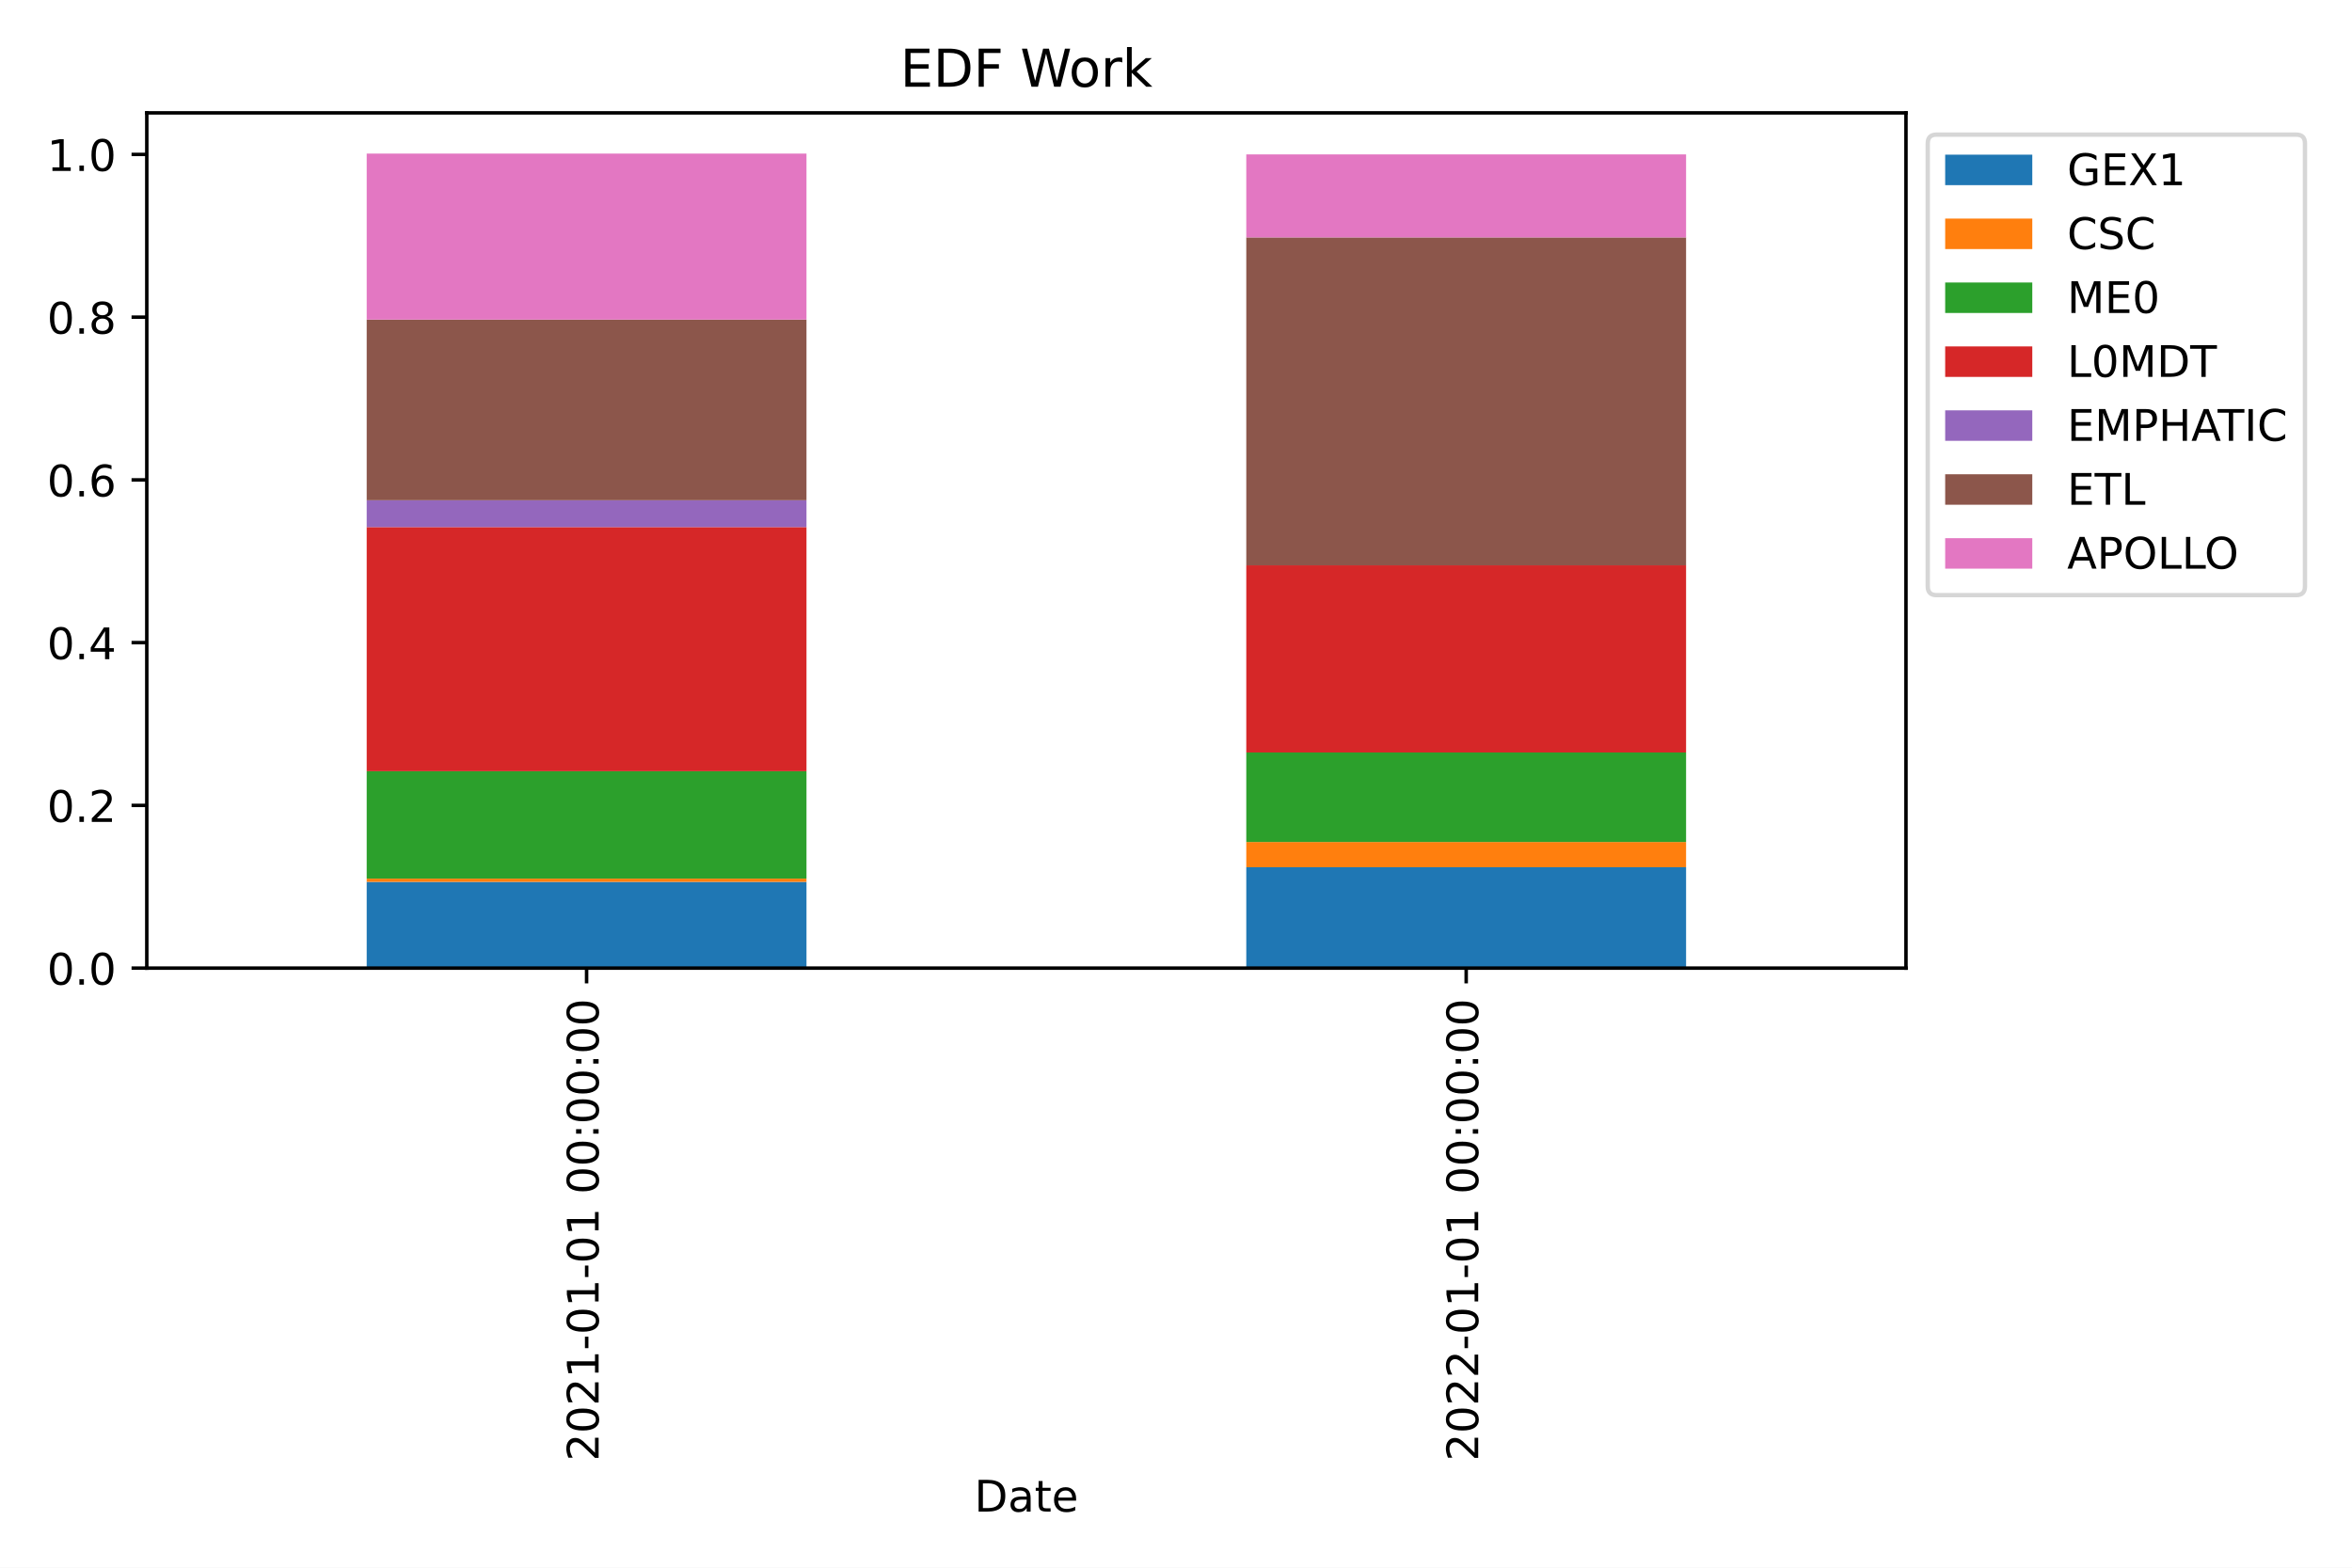
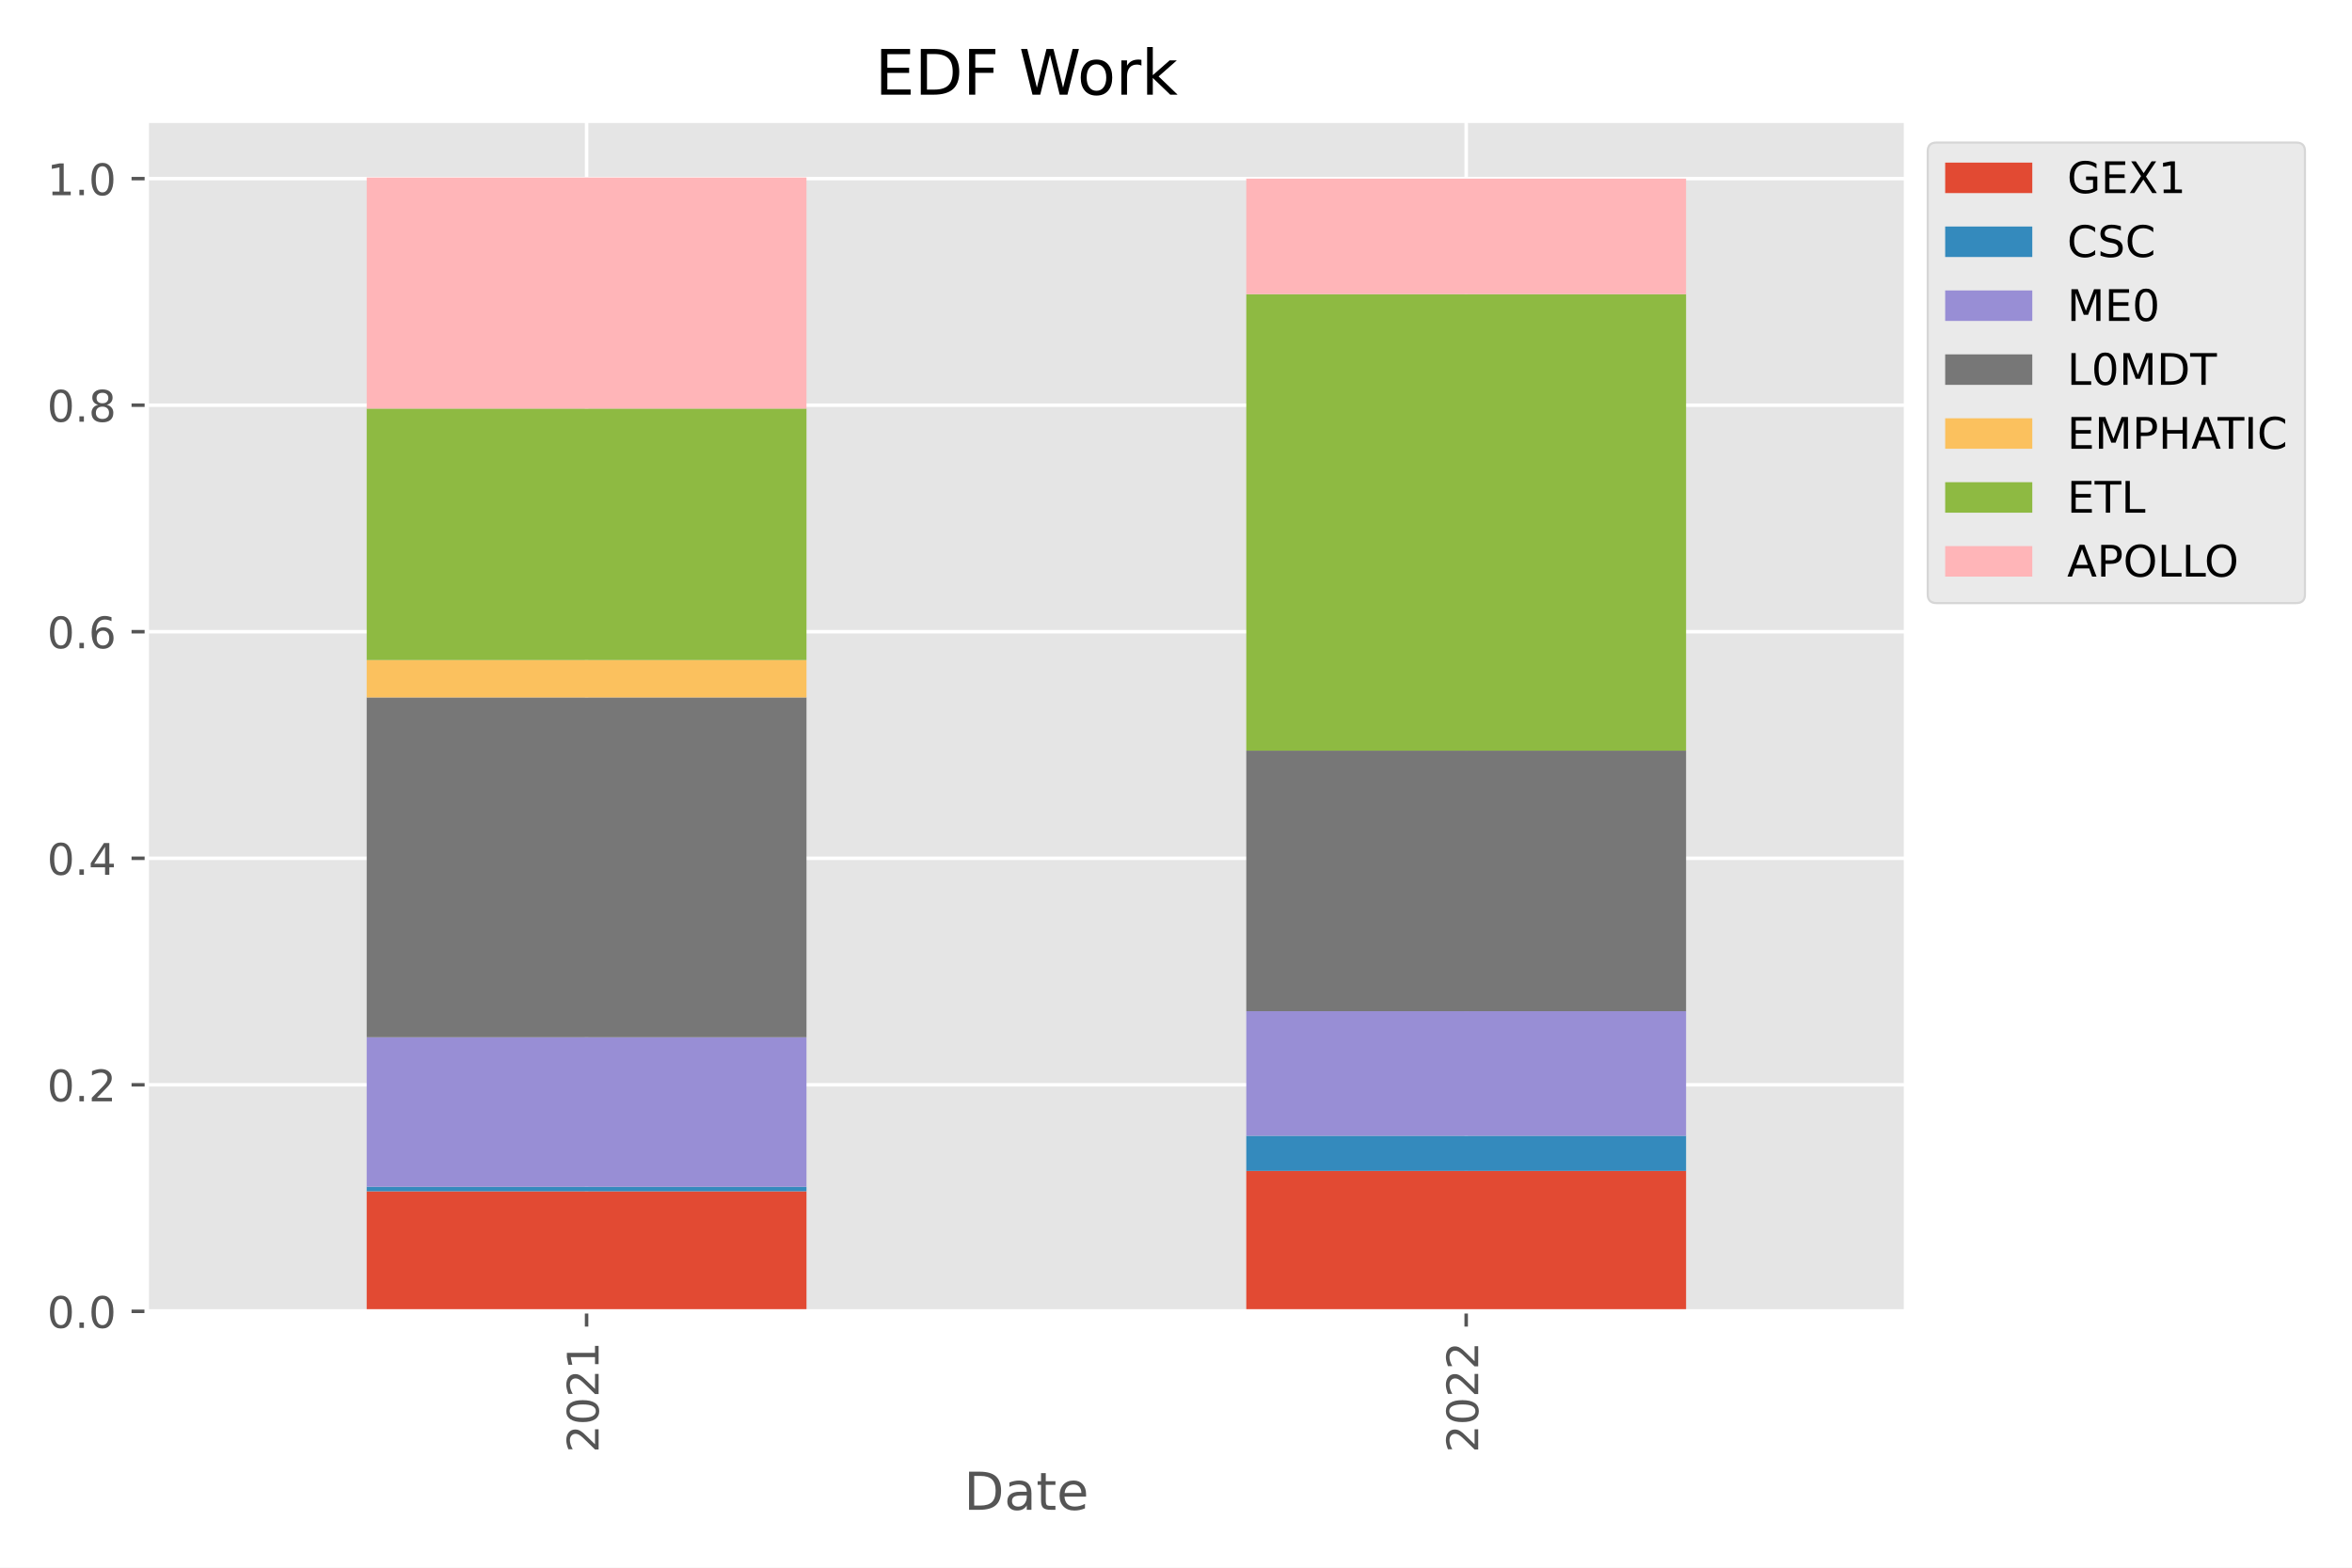
<svg xmlns="http://www.w3.org/2000/svg" xmlns:xlink="http://www.w3.org/1999/xlink" height="360pt" version="1.1" viewBox="0 0 540 360" width="540pt">
  <defs>
    <style type="text/css">*{stroke-linecap:butt;stroke-linejoin:round;}</style>
  </defs>
  <g id="figure_1">
    <g id="patch_1">
      <path d="M 0 360  L 540 360  L 540 0  L 0 0  z " style="fill:#ffffff;" />
    </g>
    <g id="axes_1">
      <g id="patch_2">
-         <path d="M 33.703 222.316  L 437.597 222.316  L 437.597 25.918  L 33.703 25.918  z " style="fill:#ffffff;" />
-       </g>
-       <g id="patch_3">
-         <path clip-path="url(#p6dae873464)" d="M 84.19 222.316  L 185.163 222.316  L 185.163 202.509  L 84.19 202.509  z " style="fill:#1f77b4;" />
-       </g>
-       <g id="patch_4">
-         <path clip-path="url(#p6dae873464)" d="M 286.137 222.316  L 387.11 222.316  L 387.11 199.145  L 286.137 199.145  z " style="fill:#1f77b4;" />
-       </g>
-       <g id="patch_5">
-         <path clip-path="url(#p6dae873464)" d="M 84.19 202.509  L 185.163 202.509  L 185.163 201.761  L 84.19 201.761  z " style="fill:#ff7f0e;" />
-       </g>
-       <g id="patch_6">
-         <path clip-path="url(#p6dae873464)" d="M 286.137 199.145  L 387.11 199.145  L 387.11 193.353  L 286.137 193.353  z " style="fill:#ff7f0e;" />
-       </g>
-       <g id="patch_7">
-         <path clip-path="url(#p6dae873464)" d="M 84.19 201.761  L 185.163 201.761  L 185.163 177.096  L 84.19 177.096  z " style="fill:#2ca02c;" />
-       </g>
-       <g id="patch_8">
-         <path clip-path="url(#p6dae873464)" d="M 286.137 193.353  L 387.11 193.353  L 387.11 172.798  L 286.137 172.798  z " style="fill:#2ca02c;" />
-       </g>
-       <g id="patch_9">
-         <path clip-path="url(#p6dae873464)" d="M 84.19 177.096  L 185.163 177.096  L 185.163 121.038  L 84.19 121.038  z " style="fill:#d62728;" />
-       </g>
-       <g id="patch_10">
-         <path clip-path="url(#p6dae873464)" d="M 286.137 172.798  L 387.11 172.798  L 387.11 129.821  L 286.137 129.821  z " style="fill:#d62728;" />
-       </g>
-       <g id="patch_11">
-         <path clip-path="url(#p6dae873464)" d="M 84.19 121.038  L 185.163 121.038  L 185.163 114.872  L 84.19 114.872  z " style="fill:#9467bd;" />
-       </g>
-       <g id="patch_12">
-         <path clip-path="url(#p6dae873464)" d="M 286.137 222.316  L 387.11 222.316  L 387.11 222.316  L 286.137 222.316  z " style="fill:#9467bd;" />
-       </g>
-       <g id="patch_13">
-         <path clip-path="url(#p6dae873464)" d="M 84.19 114.872  L 185.163 114.872  L 185.163 73.389  L 84.19 73.389  z " style="fill:#8c564b;" />
-       </g>
-       <g id="patch_14">
-         <path clip-path="url(#p6dae873464)" d="M 286.137 129.821  L 387.11 129.821  L 387.11 54.517  L 286.137 54.517  z " style="fill:#8c564b;" />
-       </g>
-       <g id="patch_15">
-         <path clip-path="url(#p6dae873464)" d="M 84.19 73.389  L 185.163 73.389  L 185.163 35.27  L 84.19 35.27  z " style="fill:#e377c2;" />
-       </g>
-       <g id="patch_16">
-         <path clip-path="url(#p6dae873464)" d="M 286.137 54.517  L 387.11 54.517  L 387.11 35.457  L 286.137 35.457  z " style="fill:#e377c2;" />
+         <path d="M 33.703 301.136  L 437.597 301.136  L 437.597 27.742  L 33.703 27.742  z " style="fill:#e5e5e5;" />
      </g>
      <g id="matplotlib.axis_1">
        <g id="xtick_1">
          <g id="line2d_1">
-             <defs>
-               <path d="M 0 0  L 0 3.5  " id="mf73c4030b1" style="stroke:#000000;stroke-width:0.8;" />
-             </defs>
-             <g>
-               <use style="stroke:#000000;stroke-width:0.8;" x="134.677" xlink:href="#mf73c4030b1" y="222.316" />
+             <path clip-path="url(#p60f92dc194)" d="M 134.677 301.136  L 134.677 27.742  " style="fill:none;stroke:#ffffff;stroke-linecap:square;stroke-width:0.8;" />
+           </g>
+           <g id="line2d_2">
+             <defs>
+               <path d="M 0 0  L 0 3.5  " id="ma22f5caeee" style="stroke:#555555;stroke-width:0.8;" />
+             </defs>
+             <g>
+               <use style="fill:#555555;stroke:#555555;stroke-width:0.8;" x="134.677" xlink:href="#ma22f5caeee" y="301.136" />
            </g>
          </g>
          <g id="text_1">
-             <g transform="translate(137.4359 335.5219)rotate(-90)scale(0.1 -0.1)">
+             <g style="fill:#555555;" transform="translate(137.4359 333.5863)rotate(-90)scale(0.1 -0.1)">
              <defs>
                <path d="M 1228 531  L 3431 531  L 3431 0  L 469 0  L 469 531  Q 828 903 1448 1529  Q 2069 2156 2228 2338  Q 2531 2678 2651 2914  Q 2772 3150 2772 3378  Q 2772 3750 2511 3984  Q 2250 4219 1831 4219  Q 1534 4219 1204 4116  Q 875 4013 500 3803  L 500 4441  Q 881 4594 1212 4672  Q 1544 4750 1819 4750  Q 2544 4750 2975 4387  Q 3406 4025 3406 3419  Q 3406 3131 3298 2873  Q 3191 2616 2906 2266  Q 2828 2175 2409 1742  Q 1991 1309 1228 531  z " id="DejaVuSans-32" transform="scale(0.015625)" />
                <path d="M 2034 4250  Q 1547 4250 1301 3770  Q 1056 3291 1056 2328  Q 1056 1369 1301 889  Q 1547 409 2034 409  Q 2525 409 2770 889  Q 3016 1369 3016 2328  Q 3016 3291 2770 3770  Q 2525 4250 2034 4250  z M 2034 4750  Q 2819 4750 3233 4129  Q 3647 3509 3647 2328  Q 3647 1150 3233 529  Q 2819 -91 2034 -91  Q 1250 -91 836 529  Q 422 1150 422 2328  Q 422 3509 836 4129  Q 1250 4750 2034 4750  z " id="DejaVuSans-30" transform="scale(0.015625)" />
                <path d="M 794 531  L 1825 531  L 1825 4091  L 703 3866  L 703 4441  L 1819 4666  L 2450 4666  L 2450 531  L 3481 531  L 3481 0  L 794 0  L 794 531  z " id="DejaVuSans-31" transform="scale(0.015625)" />
-                 <path d="M 313 2009  L 1997 2009  L 1997 1497  L 313 1497  L 313 2009  z " id="DejaVuSans-2d" transform="scale(0.015625)" />
-                 <path id="DejaVuSans-20" transform="scale(0.015625)" />
-                 <path d="M 750 794  L 1409 794  L 1409 0  L 750 0  L 750 794  z M 750 3309  L 1409 3309  L 1409 2516  L 750 2516  L 750 3309  z " id="DejaVuSans-3a" transform="scale(0.015625)" />
              </defs>
              <use xlink:href="#DejaVuSans-32" />
              <use x="63.623" xlink:href="#DejaVuSans-30" />
              <use x="127.246" xlink:href="#DejaVuSans-32" />
              <use x="190.869" xlink:href="#DejaVuSans-31" />
-               <use x="254.492" xlink:href="#DejaVuSans-2d" />
-               <use x="290.576" xlink:href="#DejaVuSans-30" />
-               <use x="354.199" xlink:href="#DejaVuSans-31" />
-               <use x="417.822" xlink:href="#DejaVuSans-2d" />
-               <use x="453.906" xlink:href="#DejaVuSans-30" />
-               <use x="517.529" xlink:href="#DejaVuSans-31" />
-               <use x="581.152" xlink:href="#DejaVuSans-20" />
-               <use x="612.939" xlink:href="#DejaVuSans-30" />
-               <use x="676.562" xlink:href="#DejaVuSans-30" />
-               <use x="740.186" xlink:href="#DejaVuSans-3a" />
-               <use x="773.877" xlink:href="#DejaVuSans-30" />
-               <use x="837.5" xlink:href="#DejaVuSans-30" />
-               <use x="901.123" xlink:href="#DejaVuSans-3a" />
-               <use x="934.814" xlink:href="#DejaVuSans-30" />
-               <use x="998.438" xlink:href="#DejaVuSans-30" />
            </g>
          </g>
        </g>
        <g id="xtick_2">
-           <g id="line2d_2">
-             <g>
-               <use style="stroke:#000000;stroke-width:0.8;" x="336.623" xlink:href="#mf73c4030b1" y="222.316" />
+           <g id="line2d_3">
+             <path clip-path="url(#p60f92dc194)" d="M 336.623 301.136  L 336.623 27.742  " style="fill:none;stroke:#ffffff;stroke-linecap:square;stroke-width:0.8;" />
+           </g>
+           <g id="line2d_4">
+             <g>
+               <use style="fill:#555555;stroke:#555555;stroke-width:0.8;" x="336.623" xlink:href="#ma22f5caeee" y="301.136" />
            </g>
          </g>
          <g id="text_2">
-             <g transform="translate(339.3828 335.5219)rotate(-90)scale(0.1 -0.1)">
+             <g style="fill:#555555;" transform="translate(339.3828 333.5863)rotate(-90)scale(0.1 -0.1)">
              <use xlink:href="#DejaVuSans-32" />
              <use x="63.623" xlink:href="#DejaVuSans-30" />
              <use x="127.246" xlink:href="#DejaVuSans-32" />
              <use x="190.869" xlink:href="#DejaVuSans-32" />
-               <use x="254.492" xlink:href="#DejaVuSans-2d" />
-               <use x="290.576" xlink:href="#DejaVuSans-30" />
-               <use x="354.199" xlink:href="#DejaVuSans-31" />
-               <use x="417.822" xlink:href="#DejaVuSans-2d" />
-               <use x="453.906" xlink:href="#DejaVuSans-30" />
-               <use x="517.529" xlink:href="#DejaVuSans-31" />
-               <use x="581.152" xlink:href="#DejaVuSans-20" />
-               <use x="612.939" xlink:href="#DejaVuSans-30" />
-               <use x="676.562" xlink:href="#DejaVuSans-30" />
-               <use x="740.186" xlink:href="#DejaVuSans-3a" />
-               <use x="773.877" xlink:href="#DejaVuSans-30" />
-               <use x="837.5" xlink:href="#DejaVuSans-30" />
-               <use x="901.123" xlink:href="#DejaVuSans-3a" />
-               <use x="934.814" xlink:href="#DejaVuSans-30" />
-               <use x="998.438" xlink:href="#DejaVuSans-30" />
            </g>
          </g>
        </g>
        <g id="text_3">
-           <g transform="translate(223.6992 347.1203)scale(0.1 -0.1)">
+           <g style="fill:#555555;" transform="translate(221.3091 346.7044)scale(0.12 -0.12)">
            <defs>
              <path d="M 1259 4147  L 1259 519  L 2022 519  Q 2988 519 3436 956  Q 3884 1394 3884 2338  Q 3884 3275 3436 3711  Q 2988 4147 2022 4147  L 1259 4147  z M 628 4666  L 1925 4666  Q 3281 4666 3915 4102  Q 4550 3538 4550 2338  Q 4550 1131 3912 565  Q 3275 0 1925 0  L 628 0  L 628 4666  z " id="DejaVuSans-44" transform="scale(0.015625)" />
              <path d="M 2194 1759  Q 1497 1759 1228 1600  Q 959 1441 959 1056  Q 959 750 1161 570  Q 1363 391 1709 391  Q 2188 391 2477 730  Q 2766 1069 2766 1631  L 2766 1759  L 2194 1759  z M 3341 1997  L 3341 0  L 2766 0  L 2766 531  Q 2569 213 2275 61  Q 1981 -91 1556 -91  Q 1019 -91 701 211  Q 384 513 384 1019  Q 384 1609 779 1909  Q 1175 2209 1959 2209  L 2766 2209  L 2766 2266  Q 2766 2663 2505 2880  Q 2244 3097 1772 3097  Q 1472 3097 1187 3025  Q 903 2953 641 2809  L 641 3341  Q 956 3463 1253 3523  Q 1550 3584 1831 3584  Q 2591 3584 2966 3190  Q 3341 2797 3341 1997  z " id="DejaVuSans-61" transform="scale(0.015625)" />
              <path d="M 1172 4494  L 1172 3500  L 2356 3500  L 2356 3053  L 1172 3053  L 1172 1153  Q 1172 725 1289 603  Q 1406 481 1766 481  L 2356 481  L 2356 0  L 1766 0  Q 1100 0 847 248  Q 594 497 594 1153  L 594 3053  L 172 3053  L 172 3500  L 594 3500  L 594 4494  L 1172 4494  z " id="DejaVuSans-74" transform="scale(0.015625)" />
              <path d="M 3597 1894  L 3597 1613  L 953 1613  Q 991 1019 1311 708  Q 1631 397 2203 397  Q 2534 397 2845 478  Q 3156 559 3463 722  L 3463 178  Q 3153 47 2828 -22  Q 2503 -91 2169 -91  Q 1331 -91 842 396  Q 353 884 353 1716  Q 353 2575 817 3079  Q 1281 3584 2069 3584  Q 2775 3584 3186 3129  Q 3597 2675 3597 1894  z M 3022 2063  Q 3016 2534 2758 2815  Q 2500 3097 2075 3097  Q 1594 3097 1305 2825  Q 1016 2553 972 2059  L 3022 2063  z " id="DejaVuSans-65" transform="scale(0.015625)" />
            </defs>
            <use xlink:href="#DejaVuSans-44" />
            <use x="77.002" xlink:href="#DejaVuSans-61" />
            <use x="138.281" xlink:href="#DejaVuSans-74" />
            <use x="177.49" xlink:href="#DejaVuSans-65" />
          </g>
        </g>
      </g>
      <g id="matplotlib.axis_2">
        <g id="ytick_1">
-           <g id="line2d_3">
-             <defs>
-               <path d="M 0 0  L -3.5 0  " id="m56092dce5d" style="stroke:#000000;stroke-width:0.8;" />
-             </defs>
-             <g>
-               <use style="stroke:#000000;stroke-width:0.8;" x="33.703" xlink:href="#m56092dce5d" y="222.316" />
+           <g id="line2d_5">
+             <path clip-path="url(#p60f92dc194)" d="M 33.703 301.136  L 437.597 301.136  " style="fill:none;stroke:#ffffff;stroke-linecap:square;stroke-width:0.8;" />
+           </g>
+           <g id="line2d_6">
+             <defs>
+               <path d="M 0 0  L -3.5 0  " id="ma6de1ebe93" style="stroke:#555555;stroke-width:0.8;" />
+             </defs>
+             <g>
+               <use style="fill:#555555;stroke:#555555;stroke-width:0.8;" x="33.703" xlink:href="#ma6de1ebe93" y="301.136" />
            </g>
          </g>
          <g id="text_4">
-             <g transform="translate(10.8 226.1148)scale(0.1 -0.1)">
+             <g style="fill:#555555;" transform="translate(10.8 304.9355)scale(0.1 -0.1)">
              <defs>
                <path d="M 684 794  L 1344 794  L 1344 0  L 684 0  L 684 794  z " id="DejaVuSans-2e" transform="scale(0.015625)" />
              </defs>
              <use xlink:href="#DejaVuSans-30" />
              <use x="63.623" xlink:href="#DejaVuSans-2e" />
              <use x="95.41" xlink:href="#DejaVuSans-30" />
            </g>
          </g>
        </g>
        <g id="ytick_2">
-           <g id="line2d_4">
-             <g>
-               <use style="stroke:#000000;stroke-width:0.8;" x="33.703" xlink:href="#m56092dce5d" y="184.944" />
+           <g id="line2d_7">
+             <path clip-path="url(#p60f92dc194)" d="M 33.703 249.113  L 437.597 249.113  " style="fill:none;stroke:#ffffff;stroke-linecap:square;stroke-width:0.8;" />
+           </g>
+           <g id="line2d_8">
+             <g>
+               <use style="fill:#555555;stroke:#555555;stroke-width:0.8;" x="33.703" xlink:href="#ma6de1ebe93" y="249.113" />
            </g>
          </g>
          <g id="text_5">
-             <g transform="translate(10.8 188.7432)scale(0.1 -0.1)">
+             <g style="fill:#555555;" transform="translate(10.8 252.9123)scale(0.1 -0.1)">
              <use xlink:href="#DejaVuSans-30" />
              <use x="63.623" xlink:href="#DejaVuSans-2e" />
              <use x="95.41" xlink:href="#DejaVuSans-32" />
            </g>
          </g>
        </g>
        <g id="ytick_3">
-           <g id="line2d_5">
-             <g>
-               <use style="stroke:#000000;stroke-width:0.8;" x="33.703" xlink:href="#m56092dce5d" y="147.572" />
+           <g id="line2d_9">
+             <path clip-path="url(#p60f92dc194)" d="M 33.703 197.09  L 437.597 197.09  " style="fill:none;stroke:#ffffff;stroke-linecap:square;stroke-width:0.8;" />
+           </g>
+           <g id="line2d_10">
+             <g>
+               <use style="fill:#555555;stroke:#555555;stroke-width:0.8;" x="33.703" xlink:href="#ma6de1ebe93" y="197.09" />
            </g>
          </g>
          <g id="text_6">
-             <g transform="translate(10.8 151.3715)scale(0.1 -0.1)">
+             <g style="fill:#555555;" transform="translate(10.8 200.8892)scale(0.1 -0.1)">
              <defs>
                <path d="M 2419 4116  L 825 1625  L 2419 1625  L 2419 4116  z M 2253 4666  L 3047 4666  L 3047 1625  L 3713 1625  L 3713 1100  L 3047 1100  L 3047 0  L 2419 0  L 2419 1100  L 313 1100  L 313 1709  L 2253 4666  z " id="DejaVuSans-34" transform="scale(0.015625)" />
              </defs>
              <use xlink:href="#DejaVuSans-30" />
              <use x="63.623" xlink:href="#DejaVuSans-2e" />
              <use x="95.41" xlink:href="#DejaVuSans-34" />
            </g>
          </g>
        </g>
        <g id="ytick_4">
-           <g id="line2d_6">
-             <g>
-               <use style="stroke:#000000;stroke-width:0.8;" x="33.703" xlink:href="#m56092dce5d" y="110.201" />
+           <g id="line2d_11">
+             <path clip-path="url(#p60f92dc194)" d="M 33.703 145.067  L 437.597 145.067  " style="fill:none;stroke:#ffffff;stroke-linecap:square;stroke-width:0.8;" />
+           </g>
+           <g id="line2d_12">
+             <g>
+               <use style="fill:#555555;stroke:#555555;stroke-width:0.8;" x="33.703" xlink:href="#ma6de1ebe93" y="145.067" />
            </g>
          </g>
          <g id="text_7">
-             <g transform="translate(10.8 113.9998)scale(0.1 -0.1)">
+             <g style="fill:#555555;" transform="translate(10.8 148.8661)scale(0.1 -0.1)">
              <defs>
                <path d="M 2113 2584  Q 1688 2584 1439 2293  Q 1191 2003 1191 1497  Q 1191 994 1439 701  Q 1688 409 2113 409  Q 2538 409 2786 701  Q 3034 994 3034 1497  Q 3034 2003 2786 2293  Q 2538 2584 2113 2584  z M 3366 4563  L 3366 3988  Q 3128 4100 2886 4159  Q 2644 4219 2406 4219  Q 1781 4219 1451 3797  Q 1122 3375 1075 2522  Q 1259 2794 1537 2939  Q 1816 3084 2150 3084  Q 2853 3084 3261 2657  Q 3669 2231 3669 1497  Q 3669 778 3244 343  Q 2819 -91 2113 -91  Q 1303 -91 875 529  Q 447 1150 447 2328  Q 447 3434 972 4092  Q 1497 4750 2381 4750  Q 2619 4750 2861 4703  Q 3103 4656 3366 4563  z " id="DejaVuSans-36" transform="scale(0.015625)" />
              </defs>
              <use xlink:href="#DejaVuSans-30" />
              <use x="63.623" xlink:href="#DejaVuSans-2e" />
              <use x="95.41" xlink:href="#DejaVuSans-36" />
            </g>
          </g>
        </g>
        <g id="ytick_5">
-           <g id="line2d_7">
-             <g>
-               <use style="stroke:#000000;stroke-width:0.8;" x="33.703" xlink:href="#m56092dce5d" y="72.829" />
+           <g id="line2d_13">
+             <path clip-path="url(#p60f92dc194)" d="M 33.703 93.044  L 437.597 93.044  " style="fill:none;stroke:#ffffff;stroke-linecap:square;stroke-width:0.8;" />
+           </g>
+           <g id="line2d_14">
+             <g>
+               <use style="fill:#555555;stroke:#555555;stroke-width:0.8;" x="33.703" xlink:href="#ma6de1ebe93" y="93.044" />
            </g>
          </g>
          <g id="text_8">
-             <g transform="translate(10.8 76.62814)scale(0.1 -0.1)">
+             <g style="fill:#555555;" transform="translate(10.8 96.84299)scale(0.1 -0.1)">
              <defs>
                <path d="M 2034 2216  Q 1584 2216 1326 1975  Q 1069 1734 1069 1313  Q 1069 891 1326 650  Q 1584 409 2034 409  Q 2484 409 2743 651  Q 3003 894 3003 1313  Q 3003 1734 2745 1975  Q 2488 2216 2034 2216  z M 1403 2484  Q 997 2584 770 2862  Q 544 3141 544 3541  Q 544 4100 942 4425  Q 1341 4750 2034 4750  Q 2731 4750 3128 4425  Q 3525 4100 3525 3541  Q 3525 3141 3298 2862  Q 3072 2584 2669 2484  Q 3125 2378 3379 2068  Q 3634 1759 3634 1313  Q 3634 634 3220 271  Q 2806 -91 2034 -91  Q 1263 -91 848 271  Q 434 634 434 1313  Q 434 1759 690 2068  Q 947 2378 1403 2484  z M 1172 3481  Q 1172 3119 1398 2916  Q 1625 2713 2034 2713  Q 2441 2713 2670 2916  Q 2900 3119 2900 3481  Q 2900 3844 2670 4047  Q 2441 4250 2034 4250  Q 1625 4250 1398 4047  Q 1172 3844 1172 3481  z " id="DejaVuSans-38" transform="scale(0.015625)" />
              </defs>
              <use xlink:href="#DejaVuSans-30" />
              <use x="63.623" xlink:href="#DejaVuSans-2e" />
              <use x="95.41" xlink:href="#DejaVuSans-38" />
            </g>
          </g>
        </g>
        <g id="ytick_6">
-           <g id="line2d_8">
-             <g>
-               <use style="stroke:#000000;stroke-width:0.8;" x="33.703" xlink:href="#m56092dce5d" y="35.457" />
+           <g id="line2d_15">
+             <path clip-path="url(#p60f92dc194)" d="M 33.703 41.021  L 437.597 41.021  " style="fill:none;stroke:#ffffff;stroke-linecap:square;stroke-width:0.8;" />
+           </g>
+           <g id="line2d_16">
+             <g>
+               <use style="fill:#555555;stroke:#555555;stroke-width:0.8;" x="33.703" xlink:href="#ma6de1ebe93" y="41.021" />
            </g>
          </g>
          <g id="text_9">
-             <g transform="translate(10.8 39.25646)scale(0.1 -0.1)">
+             <g style="fill:#555555;" transform="translate(10.8 44.81987)scale(0.1 -0.1)">
              <use xlink:href="#DejaVuSans-31" />
              <use x="63.623" xlink:href="#DejaVuSans-2e" />
              <use x="95.41" xlink:href="#DejaVuSans-30" />
            </g>
          </g>
        </g>
      </g>
+       <g id="patch_3">
+         <path clip-path="url(#p60f92dc194)" d="M 84.19 301.136  L 185.163 301.136  L 185.163 273.564  L 84.19 273.564  z " style="fill:#e24a33;" />
+       </g>
+       <g id="patch_4">
+         <path clip-path="url(#p60f92dc194)" d="M 286.137 301.136  L 387.11 301.136  L 387.11 268.882  L 286.137 268.882  z " style="fill:#e24a33;" />
+       </g>
+       <g id="patch_5">
+         <path clip-path="url(#p60f92dc194)" d="M 84.19 273.564  L 185.163 273.564  L 185.163 272.524  L 84.19 272.524  z " style="fill:#348abd;" />
+       </g>
+       <g id="patch_6">
+         <path clip-path="url(#p60f92dc194)" d="M 286.137 268.882  L 387.11 268.882  L 387.11 260.818  L 286.137 260.818  z " style="fill:#348abd;" />
+       </g>
+       <g id="patch_7">
+         <path clip-path="url(#p60f92dc194)" d="M 84.19 272.524  L 185.163 272.524  L 185.163 238.188  L 84.19 238.188  z " style="fill:#988ed5;" />
+       </g>
+       <g id="patch_8">
+         <path clip-path="url(#p60f92dc194)" d="M 286.137 260.818  L 387.11 260.818  L 387.11 232.206  L 286.137 232.206  z " style="fill:#988ed5;" />
+       </g>
+       <g id="patch_9">
+         <path clip-path="url(#p60f92dc194)" d="M 84.19 238.188  L 185.163 238.188  L 185.163 160.154  L 84.19 160.154  z " style="fill:#777777;" />
+       </g>
+       <g id="patch_10">
+         <path clip-path="url(#p60f92dc194)" d="M 286.137 232.206  L 387.11 232.206  L 387.11 172.379  L 286.137 172.379  z " style="fill:#777777;" />
+       </g>
+       <g id="patch_11">
+         <path clip-path="url(#p60f92dc194)" d="M 84.19 160.154  L 185.163 160.154  L 185.163 151.57  L 84.19 151.57  z " style="fill:#fbc15e;" />
+       </g>
+       <g id="patch_12">
+         <path clip-path="url(#p60f92dc194)" d="M 286.137 301.136  L 387.11 301.136  L 387.11 301.136  L 286.137 301.136  z " style="fill:#fbc15e;" />
+       </g>
+       <g id="patch_13">
+         <path clip-path="url(#p60f92dc194)" d="M 84.19 151.57  L 185.163 151.57  L 185.163 93.824  L 84.19 93.824  z " style="fill:#8eba42;" />
+       </g>
+       <g id="patch_14">
+         <path clip-path="url(#p60f92dc194)" d="M 286.137 172.379  L 387.11 172.379  L 387.11 67.552  L 286.137 67.552  z " style="fill:#8eba42;" />
+       </g>
+       <g id="patch_15">
+         <path clip-path="url(#p60f92dc194)" d="M 84.19 93.824  L 185.163 93.824  L 185.163 40.761  L 84.19 40.761  z " style="fill:#ffb5b8;" />
+       </g>
+       <g id="patch_16">
+         <path clip-path="url(#p60f92dc194)" d="M 286.137 67.552  L 387.11 67.552  L 387.11 41.021  L 286.137 41.021  z " style="fill:#ffb5b8;" />
+       </g>
      <g id="patch_17">
-         <path d="M 33.703 222.316  L 33.703 25.918  " style="fill:none;stroke:#000000;stroke-linecap:square;stroke-linejoin:miter;stroke-width:0.8;" />
+         <path d="M 33.703 301.136  L 33.703 27.742  " style="fill:none;stroke:#ffffff;stroke-linecap:square;stroke-linejoin:miter;" />
      </g>
      <g id="patch_18">
-         <path d="M 437.597 222.316  L 437.597 25.918  " style="fill:none;stroke:#000000;stroke-linecap:square;stroke-linejoin:miter;stroke-width:0.8;" />
+         <path d="M 437.597 301.136  L 437.597 27.742  " style="fill:none;stroke:#ffffff;stroke-linecap:square;stroke-linejoin:miter;" />
      </g>
      <g id="patch_19">
-         <path d="M 33.703 222.316  L 437.597 222.316  " style="fill:none;stroke:#000000;stroke-linecap:square;stroke-linejoin:miter;stroke-width:0.8;" />
+         <path d="M 33.703 301.136  L 437.597 301.136  " style="fill:none;stroke:#ffffff;stroke-linecap:square;stroke-linejoin:miter;" />
      </g>
      <g id="patch_20">
-         <path d="M 33.703 25.918  L 437.597 25.918  " style="fill:none;stroke:#000000;stroke-linecap:square;stroke-linejoin:miter;stroke-width:0.8;" />
+         <path d="M 33.703 27.742  L 437.597 27.742  " style="fill:none;stroke:#ffffff;stroke-linecap:square;stroke-linejoin:miter;" />
      </g>
      <g id="text_10">
-         <g transform="translate(206.6887 19.91812)scale(0.12 -0.12)">
+         <g transform="translate(200.8965 21.74175)scale(0.144 -0.144)">
          <defs>
            <path d="M 628 4666  L 3578 4666  L 3578 4134  L 1259 4134  L 1259 2753  L 3481 2753  L 3481 2222  L 1259 2222  L 1259 531  L 3634 531  L 3634 0  L 628 0  L 628 4666  z " id="DejaVuSans-45" transform="scale(0.015625)" />
            <path d="M 628 4666  L 3309 4666  L 3309 4134  L 1259 4134  L 1259 2759  L 3109 2759  L 3109 2228  L 1259 2228  L 1259 0  L 628 0  L 628 4666  z " id="DejaVuSans-46" transform="scale(0.015625)" />
+             <path id="DejaVuSans-20" transform="scale(0.015625)" />
            <path d="M 213 4666  L 850 4666  L 1831 722  L 2809 4666  L 3519 4666  L 4500 722  L 5478 4666  L 6119 4666  L 4947 0  L 4153 0  L 3169 4050  L 2175 0  L 1381 0  L 213 4666  z " id="DejaVuSans-57" transform="scale(0.015625)" />
            <path d="M 1959 3097  Q 1497 3097 1228 2736  Q 959 2375 959 1747  Q 959 1119 1226 758  Q 1494 397 1959 397  Q 2419 397 2687 759  Q 2956 1122 2956 1747  Q 2956 2369 2687 2733  Q 2419 3097 1959 3097  z M 1959 3584  Q 2709 3584 3137 3096  Q 3566 2609 3566 1747  Q 3566 888 3137 398  Q 2709 -91 1959 -91  Q 1206 -91 779 398  Q 353 888 353 1747  Q 353 2609 779 3096  Q 1206 3584 1959 3584  z " id="DejaVuSans-6f" transform="scale(0.015625)" />
            <path d="M 2631 2963  Q 2534 3019 2420 3045  Q 2306 3072 2169 3072  Q 1681 3072 1420 2755  Q 1159 2438 1159 1844  L 1159 0  L 581 0  L 581 3500  L 1159 3500  L 1159 2956  Q 1341 3275 1631 3429  Q 1922 3584 2338 3584  Q 2397 3584 2469 3576  Q 2541 3569 2628 3553  L 2631 2963  z " id="DejaVuSans-72" transform="scale(0.015625)" />
            <path d="M 581 4863  L 1159 4863  L 1159 1991  L 2875 3500  L 3609 3500  L 1753 1863  L 3688 0  L 2938 0  L 1159 1709  L 1159 0  L 581 0  L 581 4863  z " id="DejaVuSans-6b" transform="scale(0.015625)" />
          </defs>
          <use xlink:href="#DejaVuSans-45" />
          <use x="63.184" xlink:href="#DejaVuSans-44" />
          <use x="140.186" xlink:href="#DejaVuSans-46" />
          <use x="197.705" xlink:href="#DejaVuSans-20" />
          <use x="229.492" xlink:href="#DejaVuSans-57" />
          <use x="322.494" xlink:href="#DejaVuSans-6f" />
          <use x="383.676" xlink:href="#DejaVuSans-72" />
          <use x="424.789" xlink:href="#DejaVuSans-6b" />
        </g>
      </g>
      <g id="legend_1">
        <g id="patch_21">
-           <path d="M 444.597 136.665  L 527.2 136.665  Q 529.2 136.665 529.2 134.665  L 529.2 32.918  Q 529.2 30.918 527.2 30.918  L 444.597 30.918  Q 442.597 30.918 442.597 32.918  L 442.597 134.665  Q 442.597 136.665 444.597 136.665  z " style="fill:#ffffff;opacity:0.8;stroke:#cccccc;stroke-linejoin:miter;" />
+           <path d="M 444.597 138.489  L 527.2 138.489  Q 529.2 138.489 529.2 136.489  L 529.2 34.742  Q 529.2 32.742 527.2 32.742  L 444.597 32.742  Q 442.597 32.742 442.597 34.742  L 442.597 136.489  Q 442.597 138.489 444.597 138.489  z " style="fill:#e5e5e5;opacity:0.8;stroke:#cccccc;stroke-linejoin:miter;stroke-width:0.5;" />
        </g>
        <g id="patch_22">
-           <path d="M 446.597 42.517  L 466.597 42.517  L 466.597 35.517  L 446.597 35.517  z " style="fill:#1f77b4;" />
+           <path d="M 446.597 44.34  L 466.597 44.34  L 466.597 37.34  L 446.597 37.34  z " style="fill:#e24a33;" />
        </g>
        <g id="text_11">
-           <g transform="translate(474.5969 42.51656)scale(0.1 -0.1)">
+           <g transform="translate(474.5969 44.34019)scale(0.1 -0.1)">
            <defs>
              <path d="M 3809 666  L 3809 1919  L 2778 1919  L 2778 2438  L 4434 2438  L 4434 434  Q 4069 175 3628 42  Q 3188 -91 2688 -91  Q 1594 -91 976 548  Q 359 1188 359 2328  Q 359 3472 976 4111  Q 1594 4750 2688 4750  Q 3144 4750 3555 4637  Q 3966 4525 4313 4306  L 4313 3634  Q 3963 3931 3569 4081  Q 3175 4231 2741 4231  Q 1884 4231 1454 3753  Q 1025 3275 1025 2328  Q 1025 1384 1454 906  Q 1884 428 2741 428  Q 3075 428 3337 486  Q 3600 544 3809 666  z " id="DejaVuSans-47" transform="scale(0.015625)" />
              <path d="M 403 4666  L 1081 4666  L 2241 2931  L 3406 4666  L 4084 4666  L 2584 2425  L 4184 0  L 3506 0  L 2194 1984  L 872 0  L 191 0  L 1856 2491  L 403 4666  z " id="DejaVuSans-58" transform="scale(0.015625)" />
            </defs>
            <use xlink:href="#DejaVuSans-47" />
            <use x="77.49" xlink:href="#DejaVuSans-45" />
            <use x="140.674" xlink:href="#DejaVuSans-58" />
            <use x="209.18" xlink:href="#DejaVuSans-31" />
          </g>
        </g>
        <g id="patch_23">
-           <path d="M 446.597 57.195  L 466.597 57.195  L 466.597 50.195  L 446.597 50.195  z " style="fill:#ff7f0e;" />
+           <path d="M 446.597 59.018  L 466.597 59.018  L 466.597 52.018  L 446.597 52.018  z " style="fill:#348abd;" />
        </g>
        <g id="text_12">
-           <g transform="translate(474.5969 57.19469)scale(0.1 -0.1)">
+           <g transform="translate(474.5969 59.01831)scale(0.1 -0.1)">
            <defs>
              <path d="M 4122 4306  L 4122 3641  Q 3803 3938 3442 4084  Q 3081 4231 2675 4231  Q 1875 4231 1450 3742  Q 1025 3253 1025 2328  Q 1025 1406 1450 917  Q 1875 428 2675 428  Q 3081 428 3442 575  Q 3803 722 4122 1019  L 4122 359  Q 3791 134 3420 21  Q 3050 -91 2638 -91  Q 1578 -91 968 557  Q 359 1206 359 2328  Q 359 3453 968 4101  Q 1578 4750 2638 4750  Q 3056 4750 3426 4639  Q 3797 4528 4122 4306  z " id="DejaVuSans-43" transform="scale(0.015625)" />
              <path d="M 3425 4513  L 3425 3897  Q 3066 4069 2747 4153  Q 2428 4238 2131 4238  Q 1616 4238 1336 4038  Q 1056 3838 1056 3469  Q 1056 3159 1242 3001  Q 1428 2844 1947 2747  L 2328 2669  Q 3034 2534 3370 2195  Q 3706 1856 3706 1288  Q 3706 609 3251 259  Q 2797 -91 1919 -91  Q 1588 -91 1214 -16  Q 841 59 441 206  L 441 856  Q 825 641 1194 531  Q 1563 422 1919 422  Q 2459 422 2753 634  Q 3047 847 3047 1241  Q 3047 1584 2836 1778  Q 2625 1972 2144 2069  L 1759 2144  Q 1053 2284 737 2584  Q 422 2884 422 3419  Q 422 4038 858 4394  Q 1294 4750 2059 4750  Q 2388 4750 2728 4690  Q 3069 4631 3425 4513  z " id="DejaVuSans-53" transform="scale(0.015625)" />
            </defs>
            <use xlink:href="#DejaVuSans-43" />
            <use x="69.824" xlink:href="#DejaVuSans-53" />
            <use x="133.301" xlink:href="#DejaVuSans-43" />
          </g>
        </g>
        <g id="patch_24">
-           <path d="M 446.597 71.873  L 466.597 71.873  L 466.597 64.873  L 446.597 64.873  z " style="fill:#2ca02c;" />
+           <path d="M 446.597 73.696  L 466.597 73.696  L 466.597 66.696  L 446.597 66.696  z " style="fill:#988ed5;" />
        </g>
        <g id="text_13">
-           <g transform="translate(474.5969 71.87281)scale(0.1 -0.1)">
+           <g transform="translate(474.5969 73.69644)scale(0.1 -0.1)">
            <defs>
              <path d="M 628 4666  L 1569 4666  L 2759 1491  L 3956 4666  L 4897 4666  L 4897 0  L 4281 0  L 4281 4097  L 3078 897  L 2444 897  L 1241 4097  L 1241 0  L 628 0  L 628 4666  z " id="DejaVuSans-4d" transform="scale(0.015625)" />
            </defs>
            <use xlink:href="#DejaVuSans-4d" />
            <use x="86.279" xlink:href="#DejaVuSans-45" />
            <use x="149.463" xlink:href="#DejaVuSans-30" />
          </g>
        </g>
        <g id="patch_25">
-           <path d="M 446.597 86.551  L 466.597 86.551  L 466.597 79.551  L 446.597 79.551  z " style="fill:#d62728;" />
+           <path d="M 446.597 88.375  L 466.597 88.375  L 466.597 81.375  L 446.597 81.375  z " style="fill:#777777;" />
        </g>
        <g id="text_14">
-           <g transform="translate(474.5969 86.55094)scale(0.1 -0.1)">
+           <g transform="translate(474.5969 88.37456)scale(0.1 -0.1)">
            <defs>
              <path d="M 628 4666  L 1259 4666  L 1259 531  L 3531 531  L 3531 0  L 628 0  L 628 4666  z " id="DejaVuSans-4c" transform="scale(0.015625)" />
              <path d="M -19 4666  L 3928 4666  L 3928 4134  L 2272 4134  L 2272 0  L 1638 0  L 1638 4134  L -19 4134  L -19 4666  z " id="DejaVuSans-54" transform="scale(0.015625)" />
            </defs>
            <use xlink:href="#DejaVuSans-4c" />
            <use x="55.713" xlink:href="#DejaVuSans-30" />
            <use x="119.336" xlink:href="#DejaVuSans-4d" />
            <use x="205.615" xlink:href="#DejaVuSans-44" />
            <use x="282.617" xlink:href="#DejaVuSans-54" />
          </g>
        </g>
        <g id="patch_26">
-           <path d="M 446.597 101.229  L 466.597 101.229  L 466.597 94.229  L 446.597 94.229  z " style="fill:#9467bd;" />
+           <path d="M 446.597 103.053  L 466.597 103.053  L 466.597 96.053  L 446.597 96.053  z " style="fill:#fbc15e;" />
        </g>
        <g id="text_15">
-           <g transform="translate(474.5969 101.2291)scale(0.1 -0.1)">
+           <g transform="translate(474.5969 103.0527)scale(0.1 -0.1)">
            <defs>
              <path d="M 1259 4147  L 1259 2394  L 2053 2394  Q 2494 2394 2734 2622  Q 2975 2850 2975 3272  Q 2975 3691 2734 3919  Q 2494 4147 2053 4147  L 1259 4147  z M 628 4666  L 2053 4666  Q 2838 4666 3239 4311  Q 3641 3956 3641 3272  Q 3641 2581 3239 2228  Q 2838 1875 2053 1875  L 1259 1875  L 1259 0  L 628 0  L 628 4666  z " id="DejaVuSans-50" transform="scale(0.015625)" />
              <path d="M 628 4666  L 1259 4666  L 1259 2753  L 3553 2753  L 3553 4666  L 4184 4666  L 4184 0  L 3553 0  L 3553 2222  L 1259 2222  L 1259 0  L 628 0  L 628 4666  z " id="DejaVuSans-48" transform="scale(0.015625)" />
              <path d="M 2188 4044  L 1331 1722  L 3047 1722  L 2188 4044  z M 1831 4666  L 2547 4666  L 4325 0  L 3669 0  L 3244 1197  L 1141 1197  L 716 0  L 50 0  L 1831 4666  z " id="DejaVuSans-41" transform="scale(0.015625)" />
              <path d="M 628 4666  L 1259 4666  L 1259 0  L 628 0  L 628 4666  z " id="DejaVuSans-49" transform="scale(0.015625)" />
            </defs>
            <use xlink:href="#DejaVuSans-45" />
            <use x="63.184" xlink:href="#DejaVuSans-4d" />
            <use x="149.463" xlink:href="#DejaVuSans-50" />
            <use x="209.766" xlink:href="#DejaVuSans-48" />
            <use x="284.961" xlink:href="#DejaVuSans-41" />
            <use x="345.619" xlink:href="#DejaVuSans-54" />
            <use x="406.703" xlink:href="#DejaVuSans-49" />
            <use x="436.195" xlink:href="#DejaVuSans-43" />
          </g>
        </g>
        <g id="patch_27">
-           <path d="M 446.597 115.907  L 466.597 115.907  L 466.597 108.907  L 446.597 108.907  z " style="fill:#8c564b;" />
+           <path d="M 446.597 117.731  L 466.597 117.731  L 466.597 110.731  L 446.597 110.731  z " style="fill:#8eba42;" />
        </g>
        <g id="text_16">
-           <g transform="translate(474.5969 115.9072)scale(0.1 -0.1)">
+           <g transform="translate(474.5969 117.7308)scale(0.1 -0.1)">
            <use xlink:href="#DejaVuSans-45" />
            <use x="63.184" xlink:href="#DejaVuSans-54" />
            <use x="124.268" xlink:href="#DejaVuSans-4c" />
          </g>
        </g>
        <g id="patch_28">
-           <path d="M 446.597 130.585  L 466.597 130.585  L 466.597 123.585  L 446.597 123.585  z " style="fill:#e377c2;" />
+           <path d="M 446.597 132.409  L 466.597 132.409  L 466.597 125.409  L 446.597 125.409  z " style="fill:#ffb5b8;" />
        </g>
        <g id="text_17">
-           <g transform="translate(474.5969 130.5853)scale(0.1 -0.1)">
+           <g transform="translate(474.5969 132.4089)scale(0.1 -0.1)">
            <defs>
              <path d="M 2522 4238  Q 1834 4238 1429 3725  Q 1025 3213 1025 2328  Q 1025 1447 1429 934  Q 1834 422 2522 422  Q 3209 422 3611 934  Q 4013 1447 4013 2328  Q 4013 3213 3611 3725  Q 3209 4238 2522 4238  z M 2522 4750  Q 3503 4750 4090 4092  Q 4678 3434 4678 2328  Q 4678 1225 4090 567  Q 3503 -91 2522 -91  Q 1538 -91 948 565  Q 359 1222 359 2328  Q 359 3434 948 4092  Q 1538 4750 2522 4750  z " id="DejaVuSans-4f" transform="scale(0.015625)" />
            </defs>
            <use xlink:href="#DejaVuSans-41" />
            <use x="68.408" xlink:href="#DejaVuSans-50" />
            <use x="128.711" xlink:href="#DejaVuSans-4f" />
            <use x="207.422" xlink:href="#DejaVuSans-4c" />
            <use x="263.135" xlink:href="#DejaVuSans-4c" />
            <use x="315.223" xlink:href="#DejaVuSans-4f" />
          </g>
        </g>
      </g>
    </g>
  </g>
  <defs>
-     <clipPath id="p6dae873464">
-       <rect height="196.398" width="403.894" x="33.703" y="25.918" />
+     <clipPath id="p60f92dc194">
+       <rect height="273.394" width="403.894" x="33.703" y="27.742" />
    </clipPath>
  </defs>
</svg>
